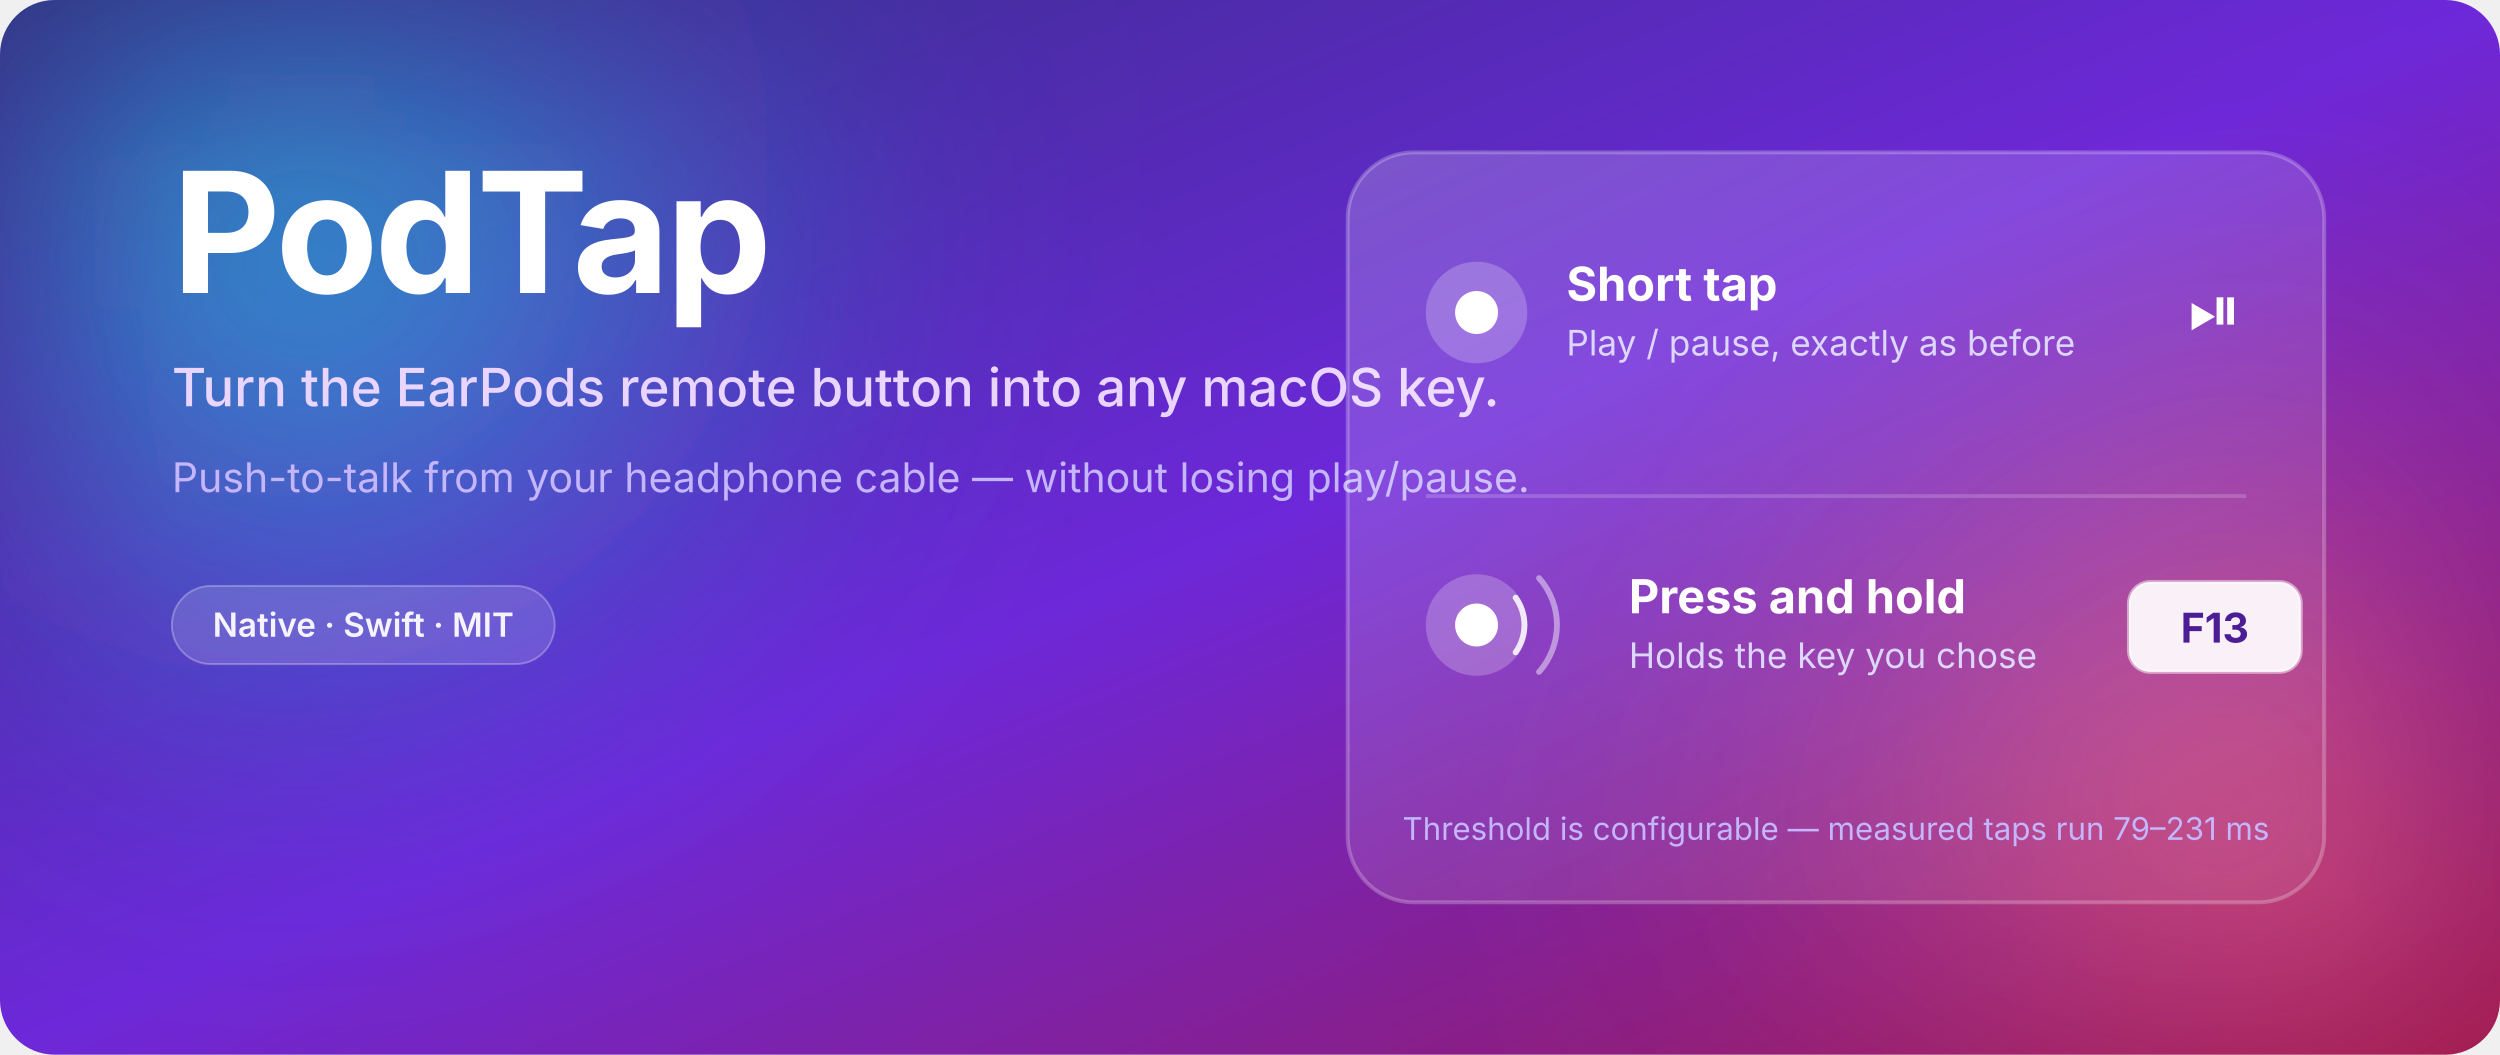
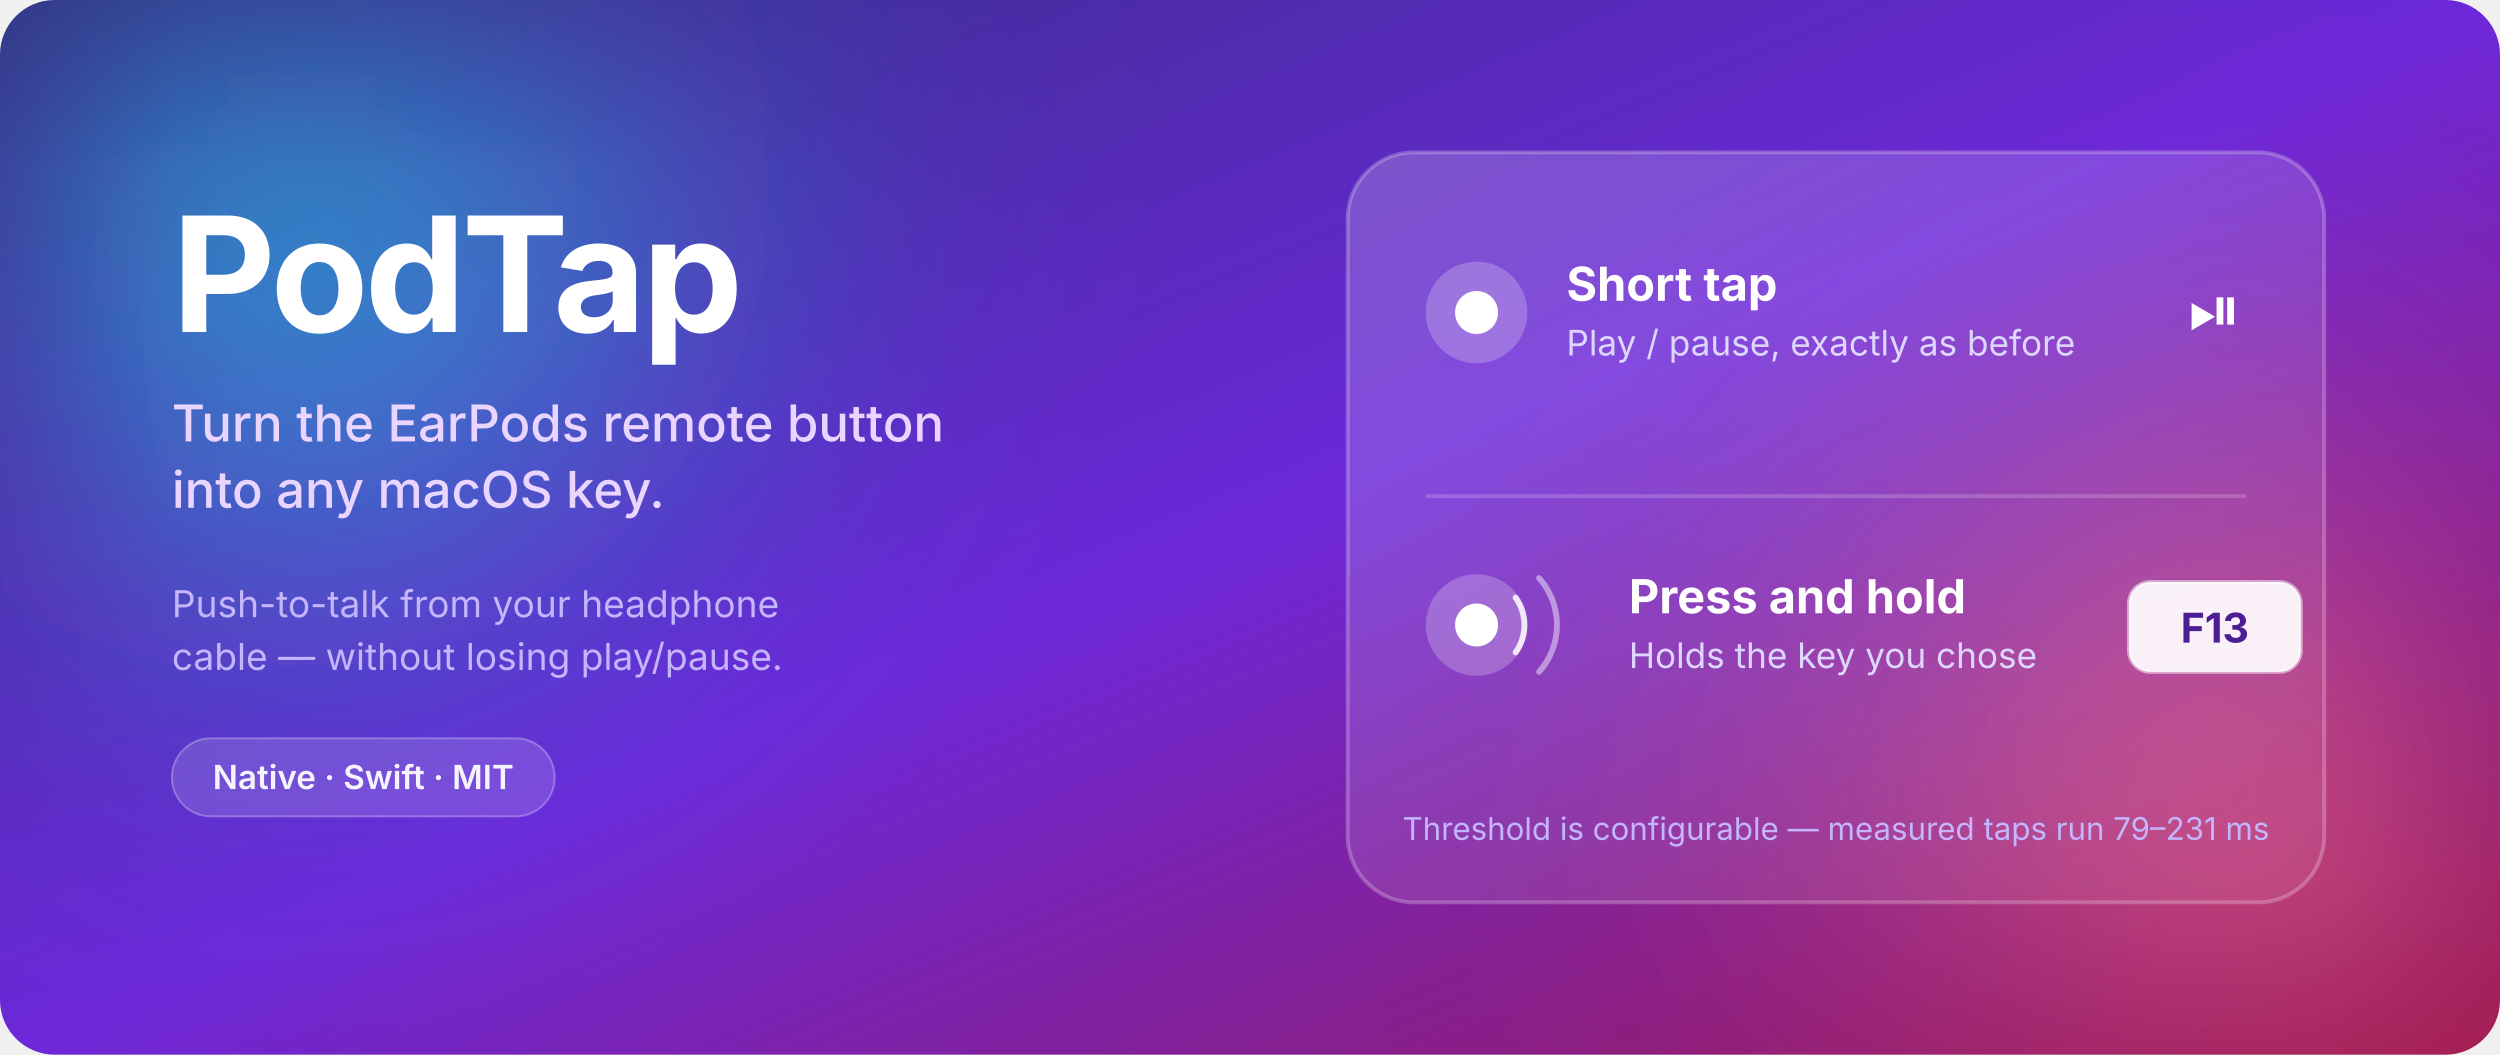
<svg xmlns="http://www.w3.org/2000/svg" viewBox="0 0 1280 540" width="1280" height="540" font-family="-apple-system, BlinkMacSystemFont, 'Segoe UI', Inter, Helvetica, Arial, sans-serif">
  <defs>
    <linearGradient id="sky" x1="0" y1="0" x2="1" y2="1">
      <stop offset="0%" stop-color="#312E81" />
      <stop offset="50%" stop-color="#6D28D9" />
      <stop offset="100%" stop-color="#9D174D" />
    </linearGradient>
    <radialGradient id="haloCool" cx="50%" cy="50%" r="50%">
      <stop offset="0%" stop-color="#22D3EE" stop-opacity="0.85" />
      <stop offset="100%" stop-color="#22D3EE" stop-opacity="0" />
    </radialGradient>
    <radialGradient id="haloWarm" cx="50%" cy="50%" r="50%">
      <stop offset="0%" stop-color="#FB7185" stop-opacity="0.8" />
      <stop offset="100%" stop-color="#FB7185" stop-opacity="0" />
    </radialGradient>
    <linearGradient id="pane" x1="0" y1="0" x2="0.7" y2="1">
      <stop offset="0%" stop-color="#FFFFFF" stop-opacity="0.20" />
      <stop offset="100%" stop-color="#FFFFFF" stop-opacity="0.06" />
    </linearGradient>
    <filter id="wide" x="-50%" y="-50%" width="200%" height="200%">
      <feGaussianBlur stdDeviation="90" />
    </filter>
    <clipPath id="frame">
      <rect width="1280" height="540" rx="28" ry="28" />
    </clipPath>
  </defs>
  <g clip-path="url(#frame)">
    <rect width="1280" height="540" fill="url(#sky)" />
    <circle cx="140" cy="90" r="300" fill="url(#haloCool)" filter="url(#wide)" />
    <circle cx="1180" cy="470" r="320" fill="url(#haloWarm)" filter="url(#wide)" />
-     <g transform="translate(88 150)">
-       <text x="0" y="0" font-size="86" font-weight="700" fill="#FFFFFF" letter-spacing="-2">PodTap</text>
-       <text x="0" y="58" font-size="27" font-weight="500" fill="#E9D5FF">
-         Turn the EarPods remote button into any macOS key.
+     <g transform="translate(88 170)">
+       <text x="0" y="0" font-size="82" font-weight="700" fill="#FFFFFF" letter-spacing="-2">PodTap</text>
+       <text x="0" y="56" font-size="26" font-weight="500" fill="#E9D5FF">
+         <tspan x="0">Turn the EarPods remote button</tspan>
+         <tspan x="0" dy="34">into any macOS key.</tspan>
      </text>
-       <text x="0" y="102" font-size="21" fill="#C4B5FD">
-         Push-to-talk from your headphone cable — without losing play/pause.
+       <text x="0" y="146" font-size="19" fill="#C4B5FD">
+         <tspan x="0">Push-to-talk from your headphone</tspan>
+         <tspan x="0" dy="27">cable — without losing play/pause.</tspan>
      </text>
-       <g transform="translate(0 150)">
+       <g transform="translate(0 208)">
        <rect x="0" y="0" width="196" height="40" rx="20" fill="#FFFFFF" fill-opacity="0.14" stroke="#FFFFFF" stroke-opacity="0.28" />
        <text x="98" y="26" font-size="17" font-weight="600" fill="#F5F3FF" text-anchor="middle">Native · Swift · MIT</text>
      </g>
    </g>
    <g transform="translate(690 78)">
      <rect x="0" y="0" width="500" height="384" rx="34" fill="url(#pane)" stroke="#FFFFFF" stroke-opacity="0.24" stroke-width="2" />
      <g transform="translate(40 56)">
        <circle cx="26" cy="26" r="26" fill="#FFFFFF" fill-opacity="0.22" />
        <circle cx="26" cy="26" r="11" fill="#FFFFFF" />
        <text x="72" y="20" font-size="24" font-weight="650" fill="#FFFFFF">Short tap</text>
        <text x="72" y="48" font-size="18" fill="#DDD6FE">Play / pause, exactly as before</text>
        <text x="404" y="36" font-size="34" fill="#FFFFFF" text-anchor="middle">⏯</text>
      </g>
      <line x1="40" y1="176" x2="460" y2="176" stroke="#FFFFFF" stroke-opacity="0.18" stroke-width="2" />
      <g transform="translate(40 216)">
        <circle cx="26" cy="26" r="26" fill="#FFFFFF" fill-opacity="0.22" />
        <circle cx="26" cy="26" r="11" fill="#FFFFFF" />
        <g fill="none" stroke="#FFFFFF" stroke-width="3" stroke-linecap="round">
          <path d="M 46 12 A 24 24 0 0 1 46 40" stroke-opacity="0.85" />
          <path d="M 58 2 A 36 36 0 0 1 58 50" stroke-opacity="0.45" />
        </g>
        <text x="104" y="20" font-size="24" font-weight="650" fill="#FFFFFF">Press and hold</text>
        <text x="104" y="48" font-size="18" fill="#DDD6FE">Holds the key you chose</text>
        <g transform="translate(360 4)">
          <rect x="0" y="0" width="88" height="46" rx="11" fill="#FFFFFF" fill-opacity="0.92" />
          <rect x="0" y="0" width="88" height="46" rx="11" fill="none" stroke="#FFFFFF" stroke-opacity="0.5" stroke-width="2" />
          <text x="44" y="31" font-size="21" font-weight="700" fill="#4C1D95" text-anchor="middle">F13</text>
        </g>
      </g>
      <text x="250" y="352" font-size="16" fill="#C4B5FD" text-anchor="middle">
        Threshold is configurable — measured taps run 79–231 ms
      </text>
    </g>
  </g>
</svg>
